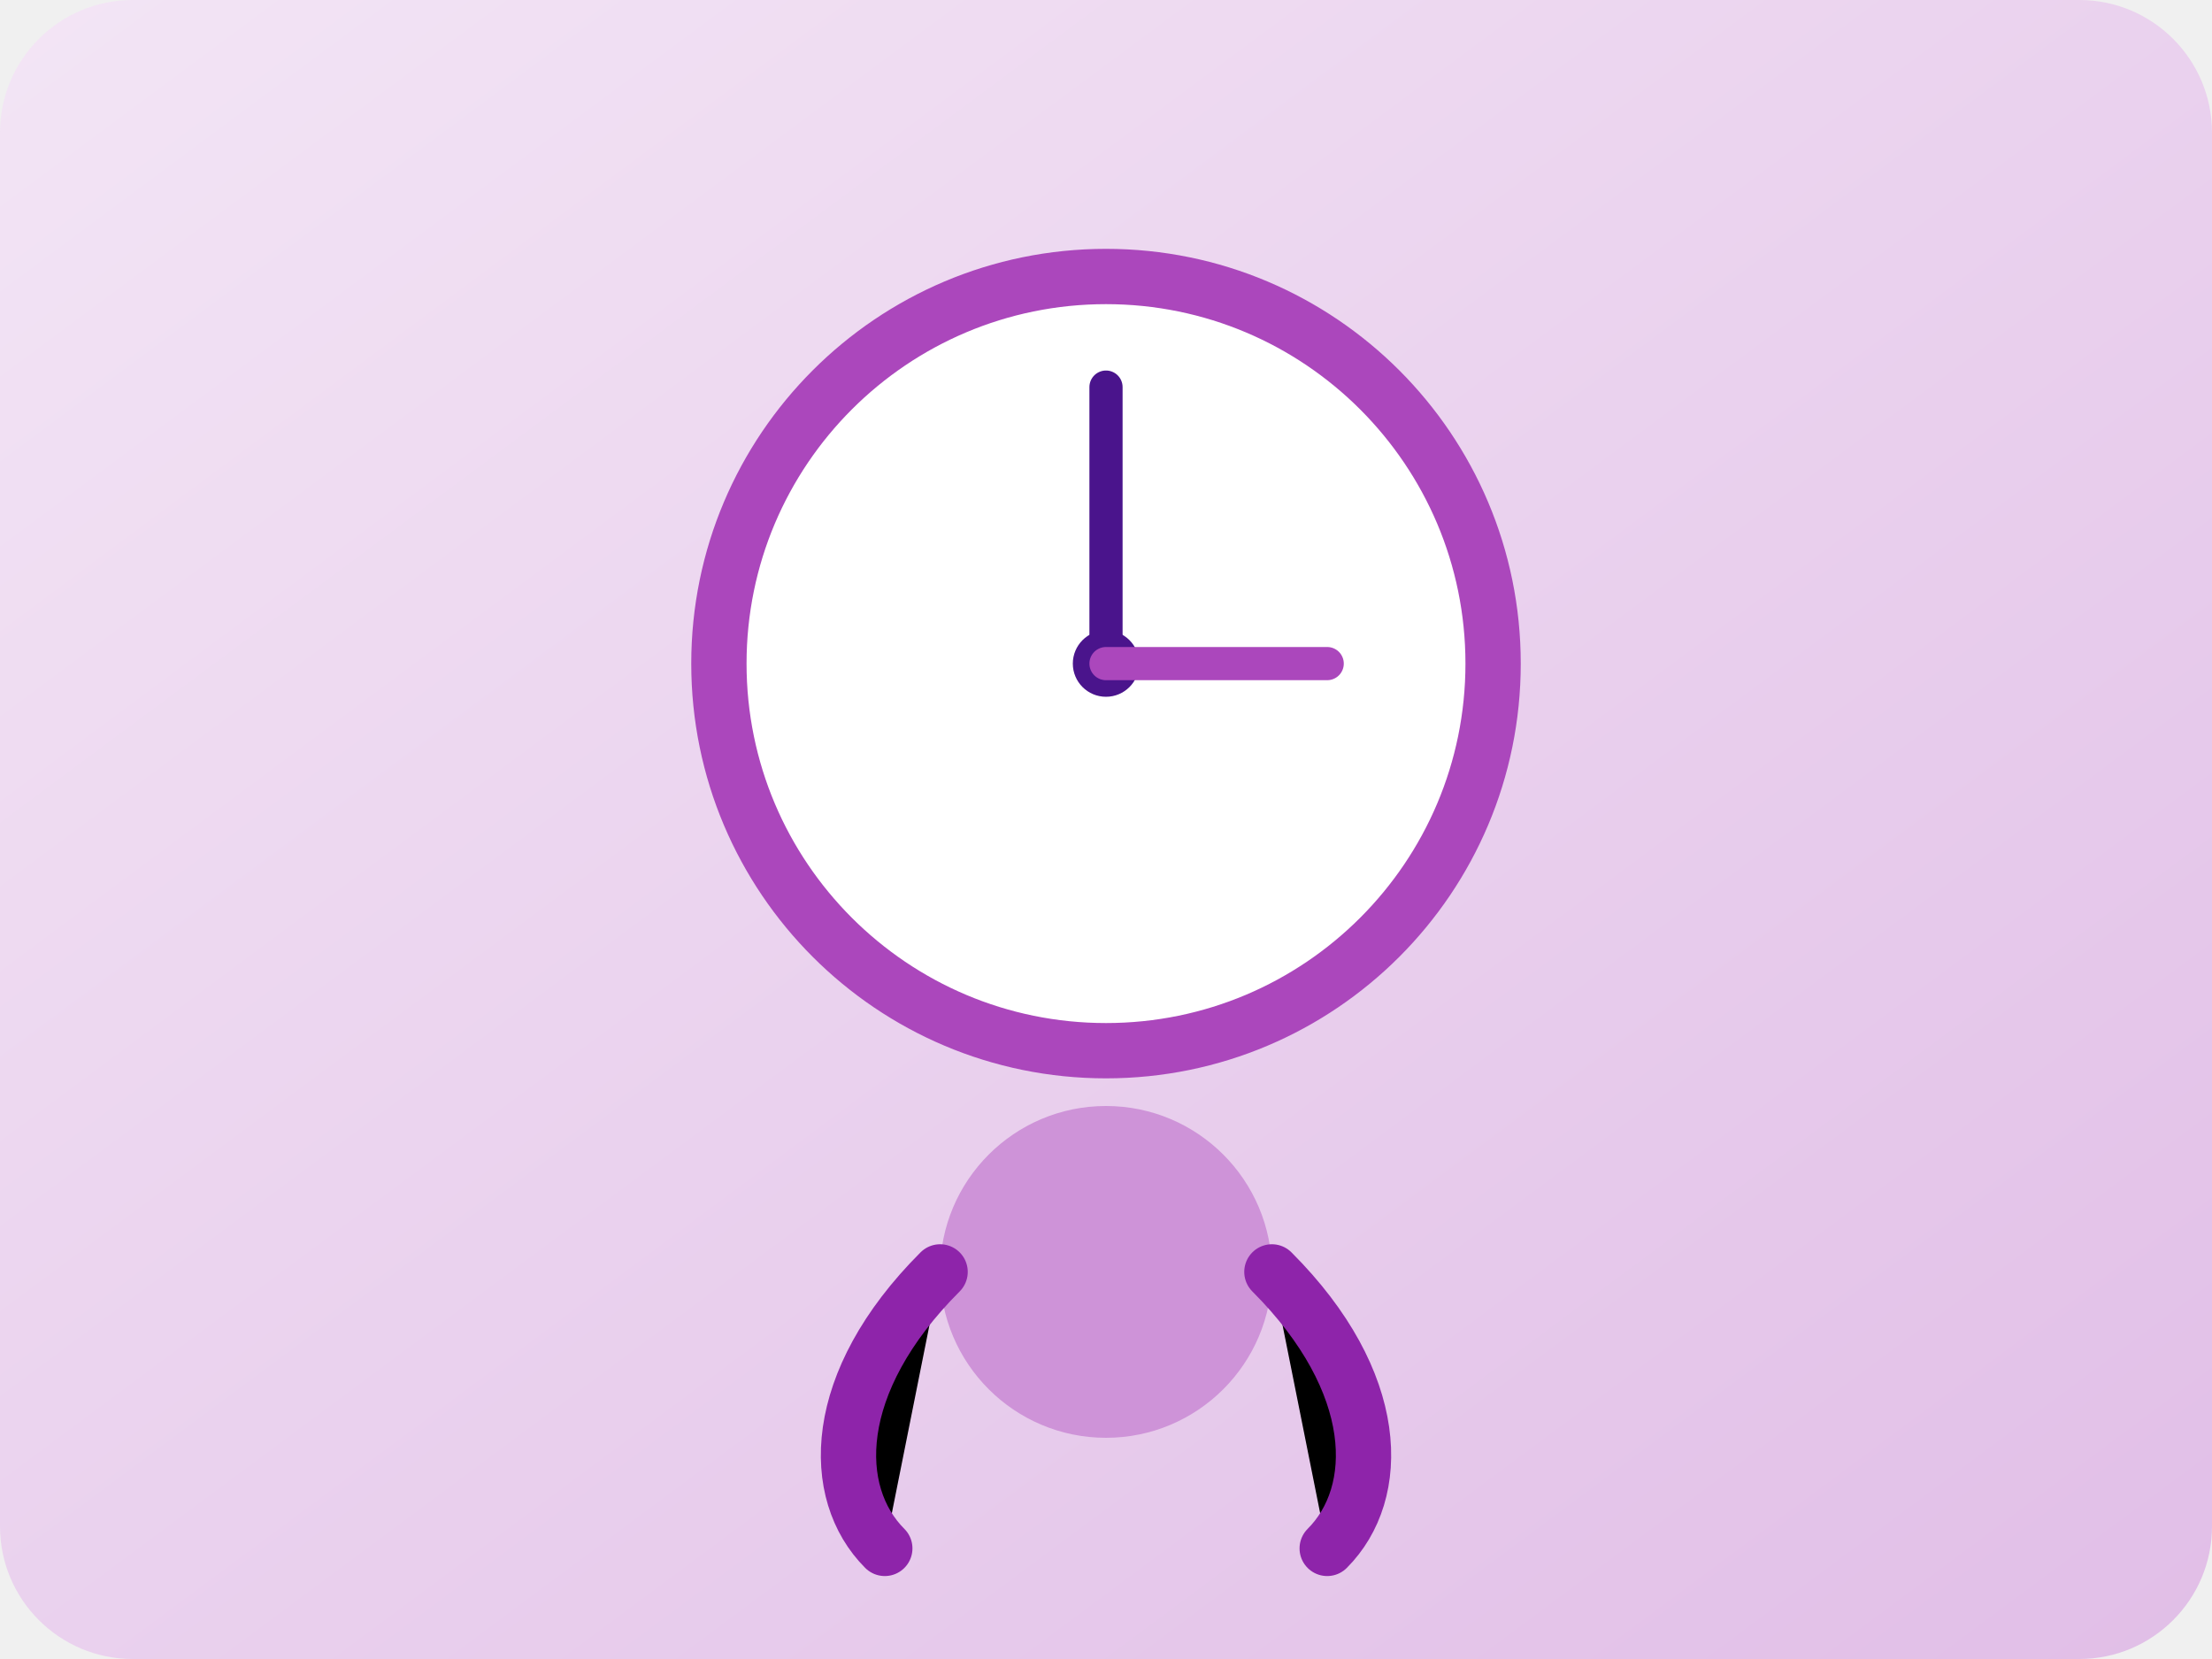
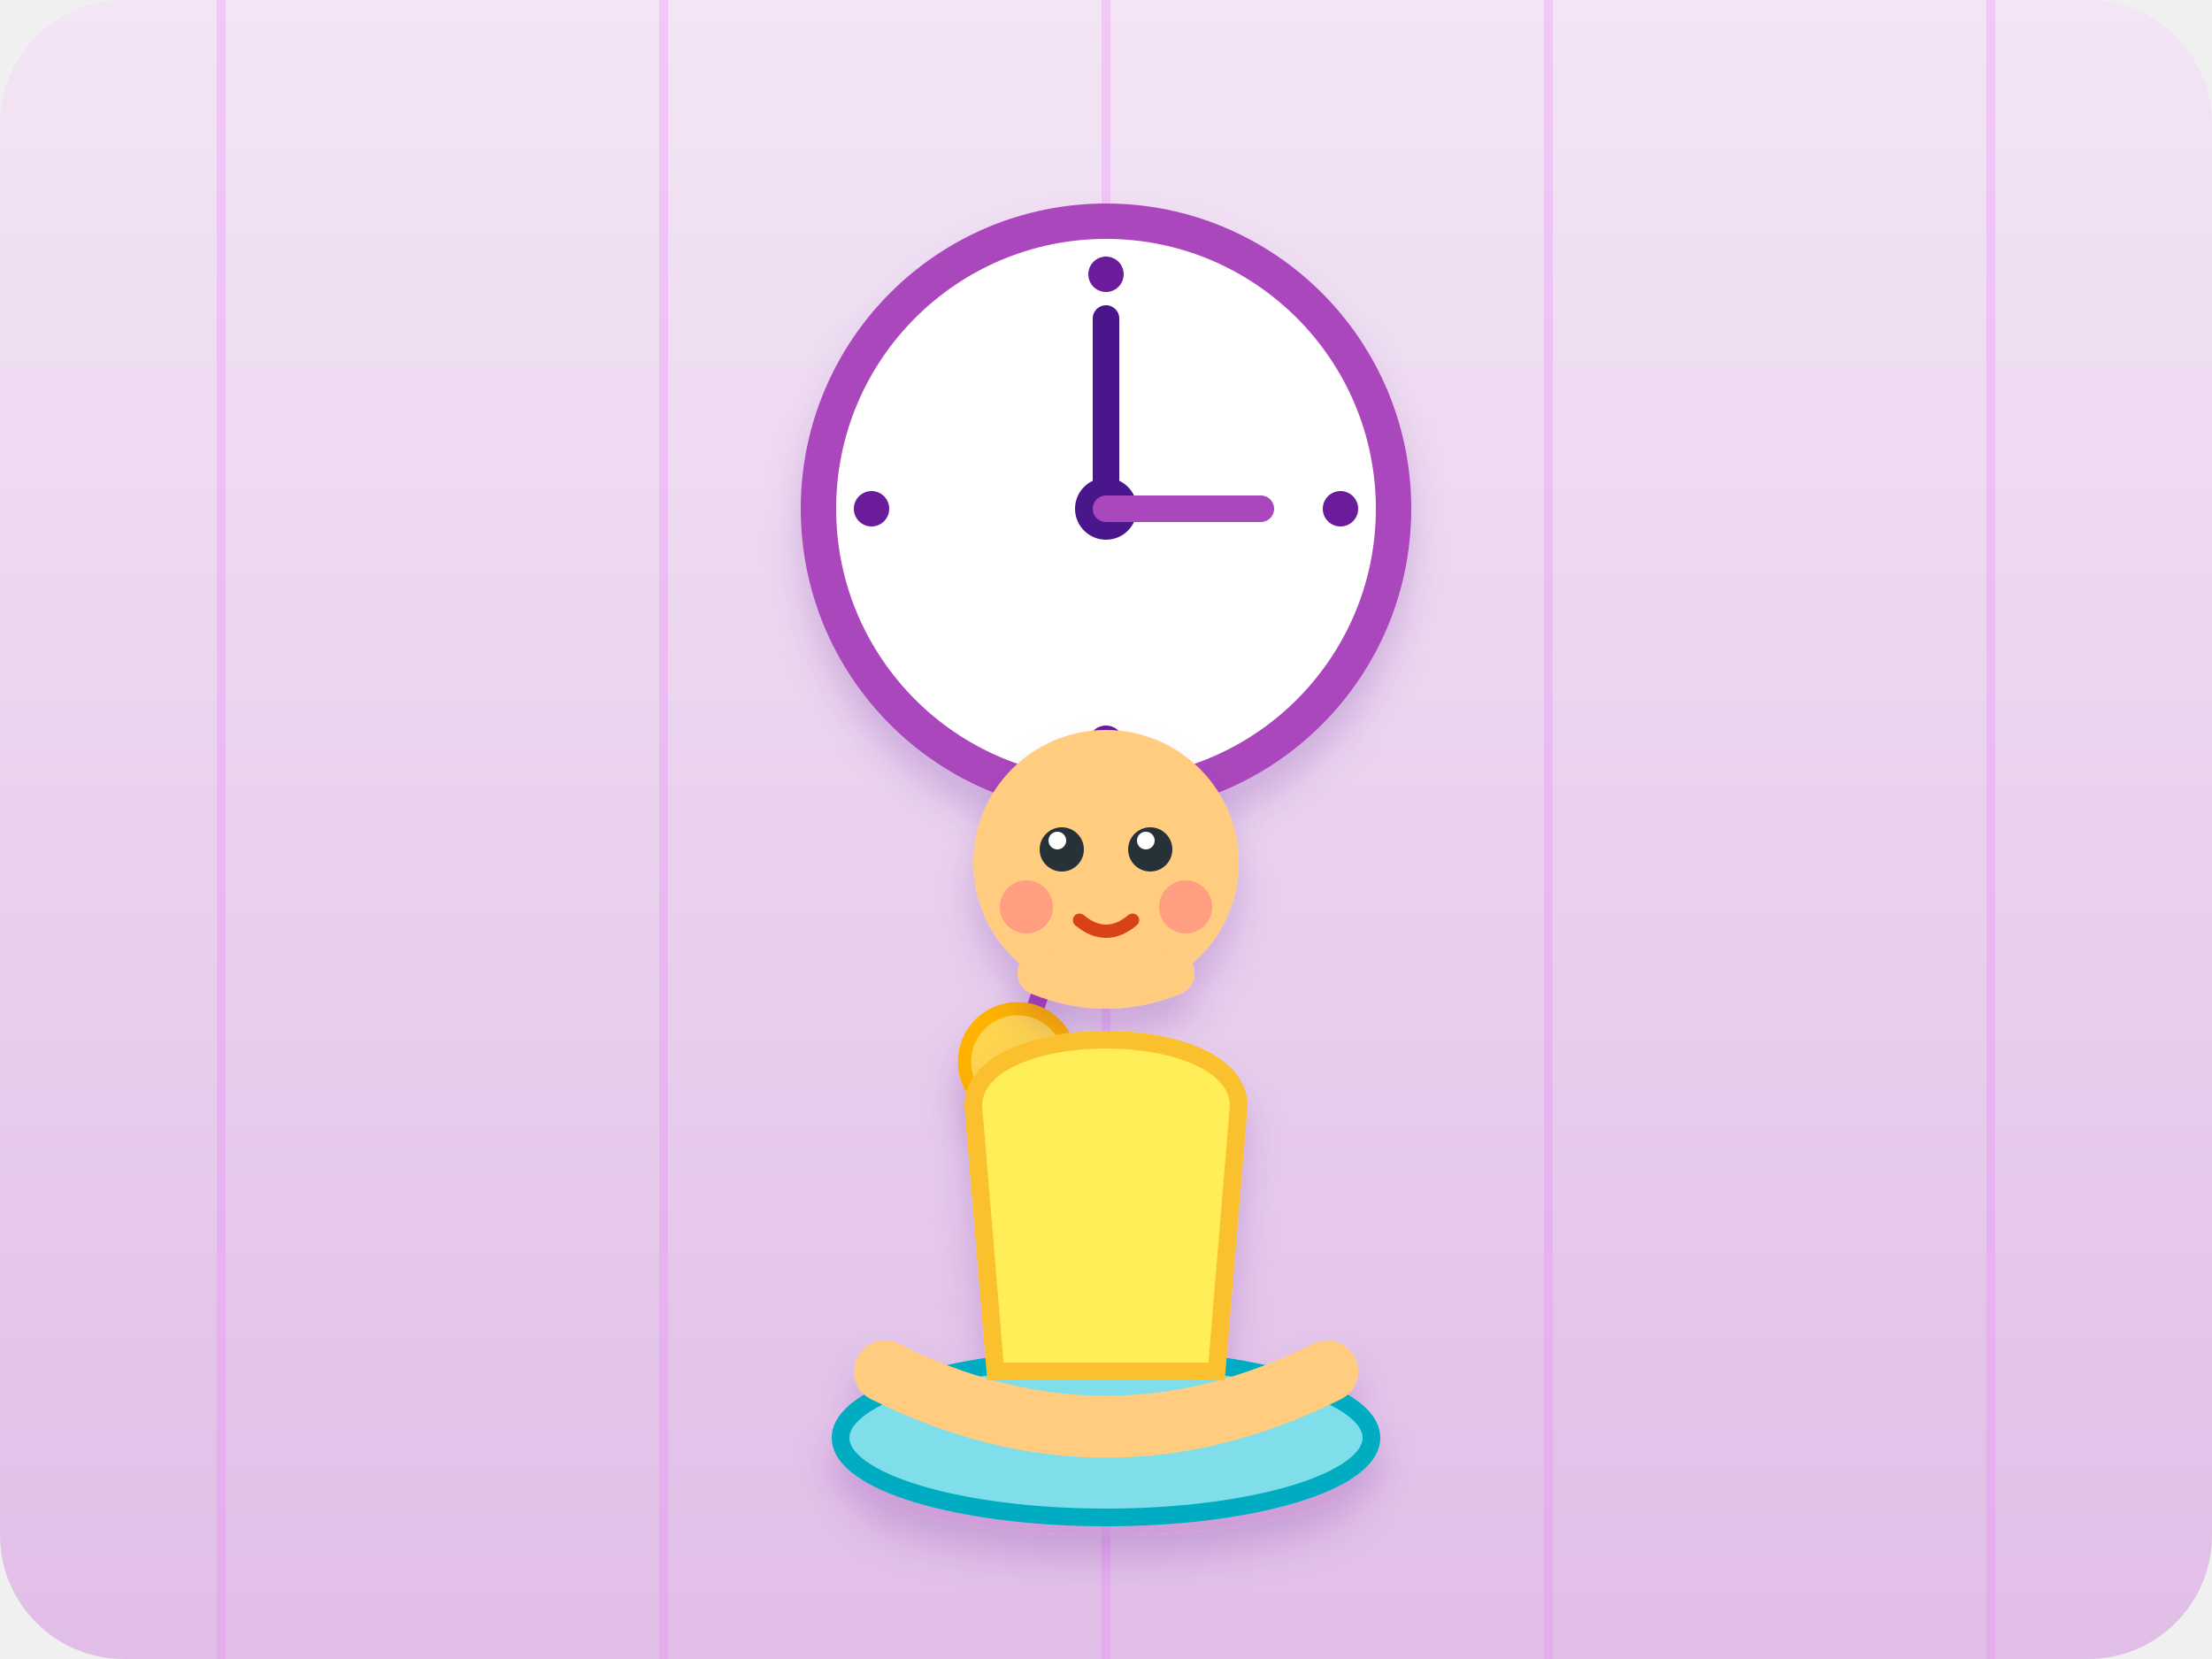
- <svg xmlns="http://www.w3.org/2000/svg" viewBox="0 0 400 300" width="100%" height="100%">
+ <svg xmlns="http://www.w3.org/2000/svg" viewBox="0 0 500 375" width="100%" height="100%">
  <defs>
-     <linearGradient id="bgWait" x1="0%" y1="0%" x2="100%" y2="100%">
+     <linearGradient id="bgWaitSky" x1="0%" y1="0%" x2="0%" y2="100%">
      <stop offset="0%" stop-color="#f3e5f5" />
      <stop offset="100%" stop-color="#e1bee7" />
    </linearGradient>
+     <filter id="shadowWait" x="-10%" y="-10%" width="120%" height="120%">
+       <feDropShadow dx="0" dy="6" stdDeviation="4" flood-color="#4a148c" flood-opacity="0.18" />
+     </filter>
  </defs>
-   <rect width="100%" height="100%" rx="24" fill="url(#bgWait)" />
-   <circle cx="200" cy="120" r="70" fill="#ffffff" stroke="#ab47bc" stroke-width="10" />
-   <circle cx="200" cy="120" r="6" fill="#4a148c" />
-   <line x1="200" y1="120" x2="200" y2="70" stroke="#4a148c" stroke-width="6" stroke-linecap="round" />
-   <line x1="200" y1="120" x2="240" y2="120" stroke="#ab47bc" stroke-width="6" stroke-linecap="round" />
-   <circle cx="200" cy="230" r="30" fill="#ce93d8" />
-   <path d="M 170 230 C 150 250, 150 270, 160 280 M 230 230 C 250 250, 250 270, 240 280" stroke="#8e24aa" stroke-width="10" stroke-linecap="round" />
+   <rect width="500" height="375" rx="28" fill="url(#bgWaitSky)" />
+   <path d="M 50 0 L 50 375 M 150 0 L 150 375 M 250 0 L 250 375 M 350 0 L 350 375 M 450 0 L 450 375" stroke="#ea80fc" stroke-width="2" opacity="0.3" />
+   <g filter="url(#shadowWait)">
+     <circle cx="250" cy="115" r="65" fill="#ffffff" stroke="#ab47bc" stroke-width="8" />
+     <circle cx="250" cy="62" r="4" fill="#6a1b9a" />
+     <circle cx="303" cy="115" r="4" fill="#6a1b9a" />
+     <circle cx="250" cy="168" r="4" fill="#6a1b9a" />
+     <circle cx="197" cy="115" r="4" fill="#6a1b9a" />
+     <circle cx="250" cy="115" r="7" fill="#4a148c" />
+     <line x1="250" y1="115" x2="250" y2="72" stroke="#4a148c" stroke-width="6" stroke-linecap="round" />
+     <line x1="250" y1="115" x2="285" y2="115" stroke="#ab47bc" stroke-width="6" stroke-linecap="round" />
+     <line x1="250" y1="180" x2="230" y2="240" stroke="#ab47bc" stroke-width="4" />
+     <circle cx="230" cy="240" r="12" fill="#ffd54f" stroke="#ffb300" stroke-width="3" />
+   </g>
+   <g filter="url(#shadowWait)">
+     <ellipse cx="250" cy="335" rx="55" ry="12" fill="#ce93d8" opacity="0.5" />
+     <ellipse cx="250" cy="325" rx="60" ry="18" fill="#80deea" stroke="#00acc1" stroke-width="4" />
+     <path d="M 200 310 Q 250 335, 300 310" stroke="#ffcc80" stroke-width="14" stroke-linecap="round" fill="none" />
+     <path d="M 220 250 C 220 230, 280 230, 280 250 L 275 310 L 225 310 Z" fill="#ffee58" stroke="#fbc02d" stroke-width="4" />
+     <circle cx="250" cy="195" r="30" fill="#ffcc80" />
+     <circle cx="232" cy="205" r="6" fill="#ff8a80" opacity="0.7" />
+     <circle cx="268" cy="205" r="6" fill="#ff8a80" opacity="0.7" />
+     <circle cx="240" cy="192" r="5" fill="#263238" />
+     <circle cx="239" cy="190" r="2" fill="#ffffff" />
+     <circle cx="260" cy="192" r="5" fill="#263238" />
+     <circle cx="259" cy="190" r="2" fill="#ffffff" />
+     <path d="M 244 208 Q 250 213, 256 208" stroke="#d84315" stroke-width="3" fill="none" stroke-linecap="round" />
+     <path d="M 235 220 Q 250 226, 265 220" stroke="#ffcc80" stroke-width="10" stroke-linecap="round" fill="none" />
+   </g>
</svg>
